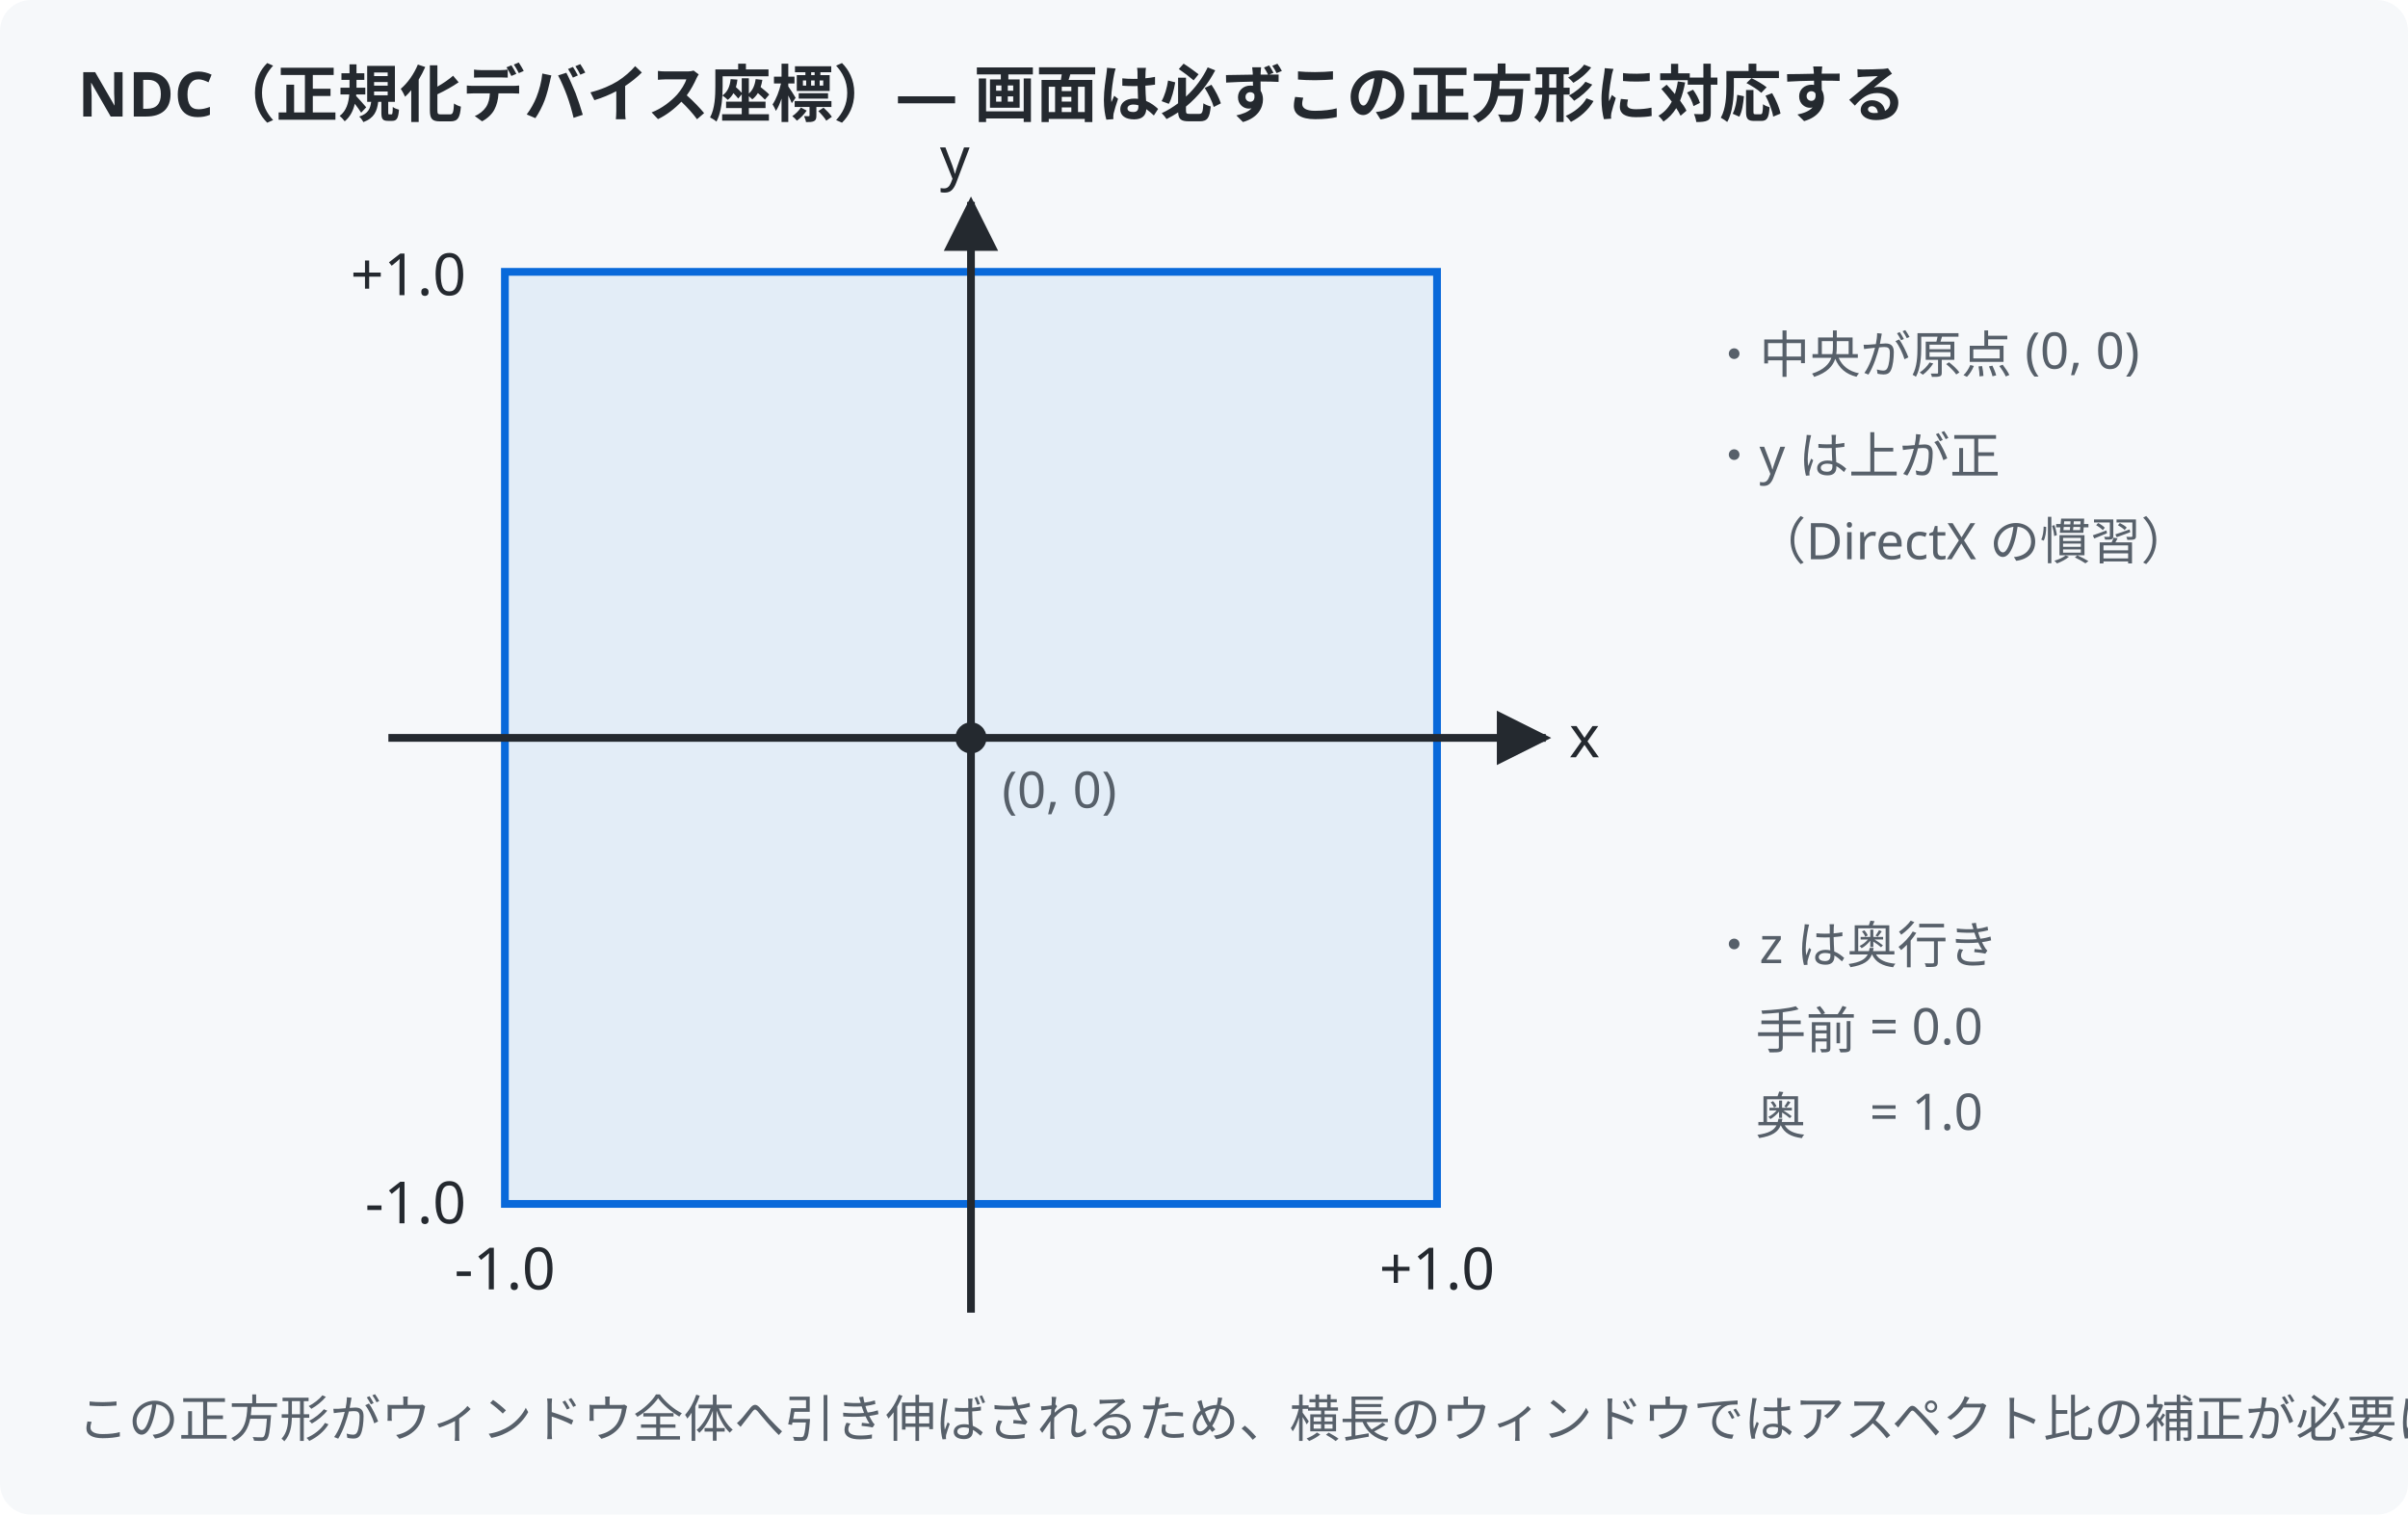
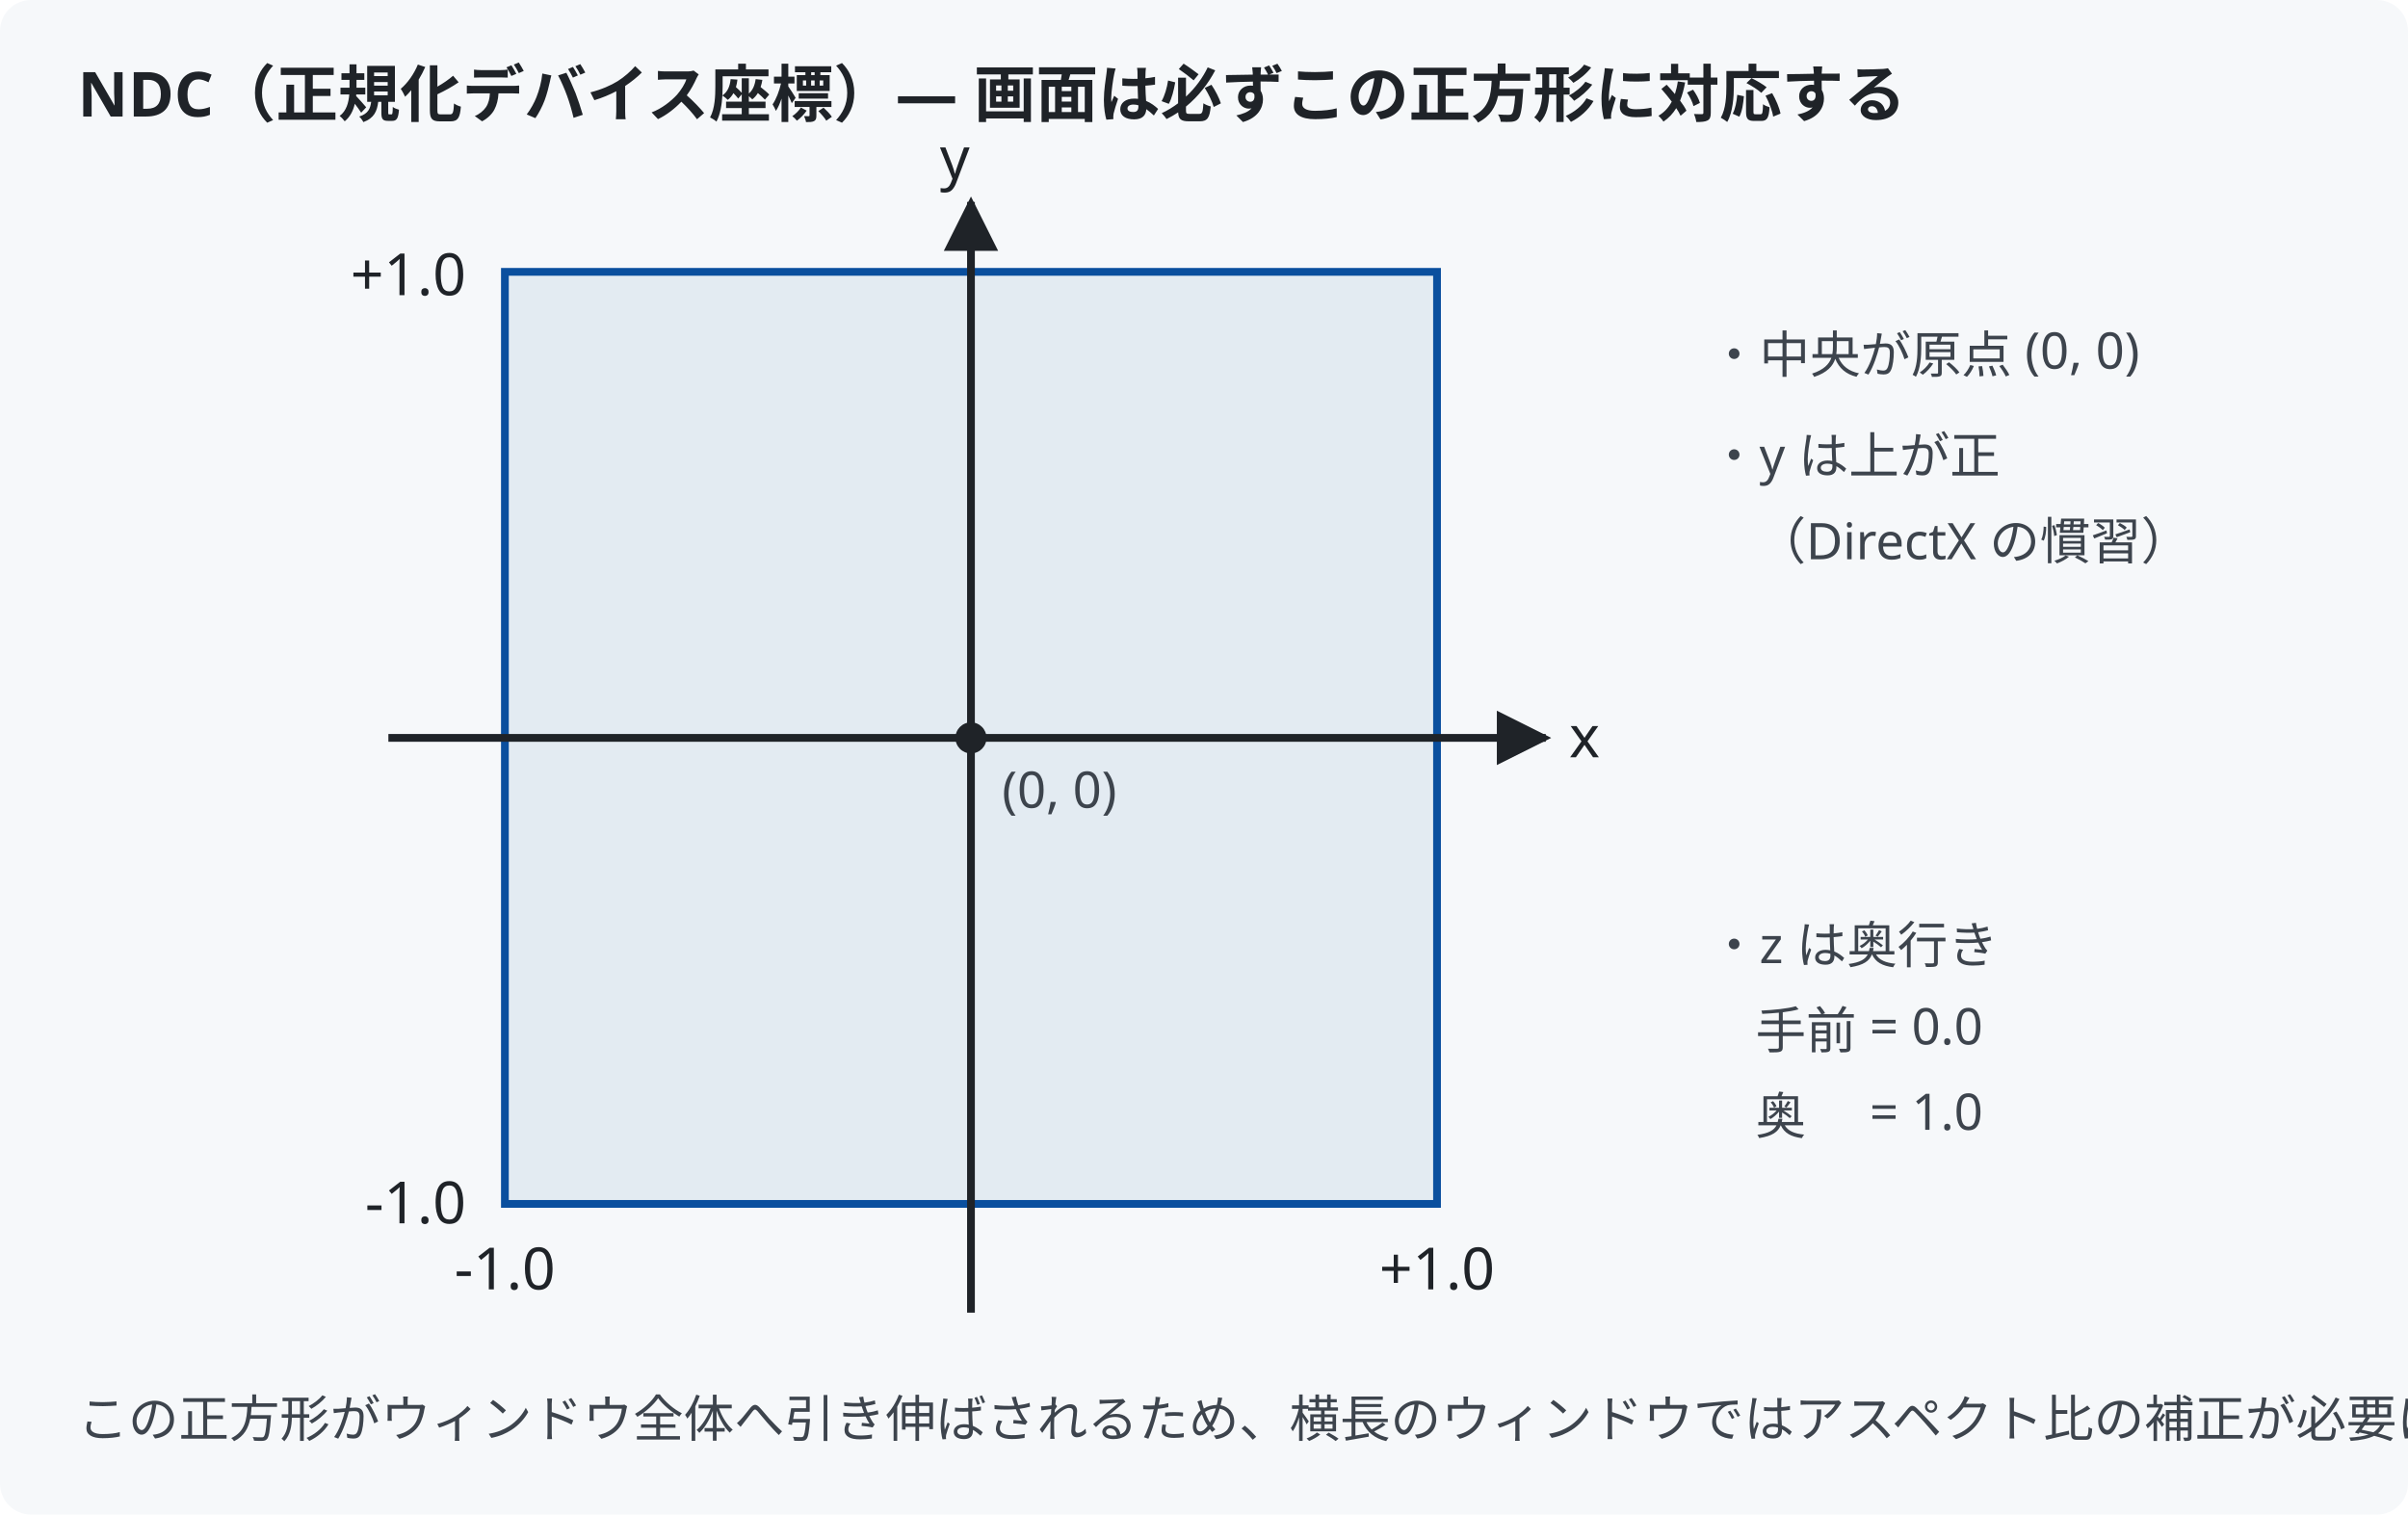
<svg xmlns="http://www.w3.org/2000/svg" viewBox="0 0 620 390" width="620" height="390" role="img" aria-label="NDC 正規化デバイス座標の図">
  <style>
    .bg   { fill: #f6f8fa; }
-     .txt  { font-family: "Segoe UI", "Yu Gothic UI", "Hiragino Sans", "Noto Sans JP", sans-serif; fill: #24292f; }
+     .txt  { font-family: "Segoe UI", "Yu Gothic UI", "Hiragino Sans", "Noto Sans JP", sans-serif; fill: #1f2328; }
    .lbl  { font-size: 15px; }
-     .sub  { font-size: 13px; fill: #57606a; }
+     .sub  { font-size: 13px; fill: #3d444d; }
    .ttl  { font-size: 16px; font-weight: 600; }
-     .axis { stroke: #24292f; stroke-width: 2; }
+     .axis { stroke: #1f2328; stroke-width: 2; }
    .grid { stroke: #d0d7de; stroke-width: 1; stroke-dasharray: 4 3; }
-     .area { fill: #0969da; fill-opacity: 0.08; stroke: #0969da; stroke-width: 2; }
+     .area { fill: #0a4f9e; fill-opacity: 0.08; stroke: #0a4f9e; stroke-width: 2; }
  </style>
  <rect class="bg" width="620" height="390" rx="8" />
  <text class="txt ttl" x="20" y="30">NDC（正規化デバイス座標）— 画面は必ずこの正方形に対応する</text>
  <rect class="area" x="130" y="70" width="240" height="240" />
  <line class="grid" x1="130" y1="190" x2="370" y2="190" />
  <line class="grid" x1="250" y1="70" x2="250" y2="310" />
  <defs>
    <marker id="ah" viewBox="0 0 10 10" refX="9" refY="5" markerWidth="7" markerHeight="7" orient="auto">
-       <path d="M 0 0 L 10 5 L 0 10 z" fill="#24292f" />
+       <path d="M 0 0 L 10 5 L 0 10 z" fill="#1f2328" />
    </marker>
  </defs>
  <line class="axis" x1="100" y1="190" x2="398" y2="190" marker-end="url(#ah)" />
  <line class="axis" x1="250" y1="338" x2="250" y2="52" marker-end="url(#ah)" />
  <text class="txt lbl" x="404" y="195">x</text>
  <text class="txt lbl" x="242" y="46">y</text>
  <text class="txt lbl" text-anchor="middle" x="130" y="332">-1.0</text>
  <text class="txt lbl" text-anchor="middle" x="370" y="332">+1.0</text>
  <text class="txt lbl" text-anchor="end" x="120" y="76">+1.0</text>
  <text class="txt lbl" text-anchor="end" x="120" y="315">-1.0</text>
-   <circle cx="250" cy="190" r="4" fill="#24292f" />
+   <circle cx="250" cy="190" r="4" fill="#1f2328" />
  <text class="txt sub" x="258" y="208">(0, 0)</text>
  <text class="txt sub" x="440" y="96">・中央が原点 (0, 0)</text>
  <text class="txt sub" x="440" y="122">・y は上が正</text>
  <text class="txt sub" x="452" y="144">（DirectX の慣習）</text>
  <text class="txt sub" x="440" y="248">・z は奥行き</text>
  <text class="txt sub" x="452" y="270">手前 = 0.0</text>
  <text class="txt sub" x="452" y="292">奥　 = 1.0</text>
  <text class="txt sub" x="20" y="370">この正方形がウィンドウ全体へ引き伸ばされるため、横長のウィンドウではアスペクト比の補正が必要になる。</text>
</svg>
